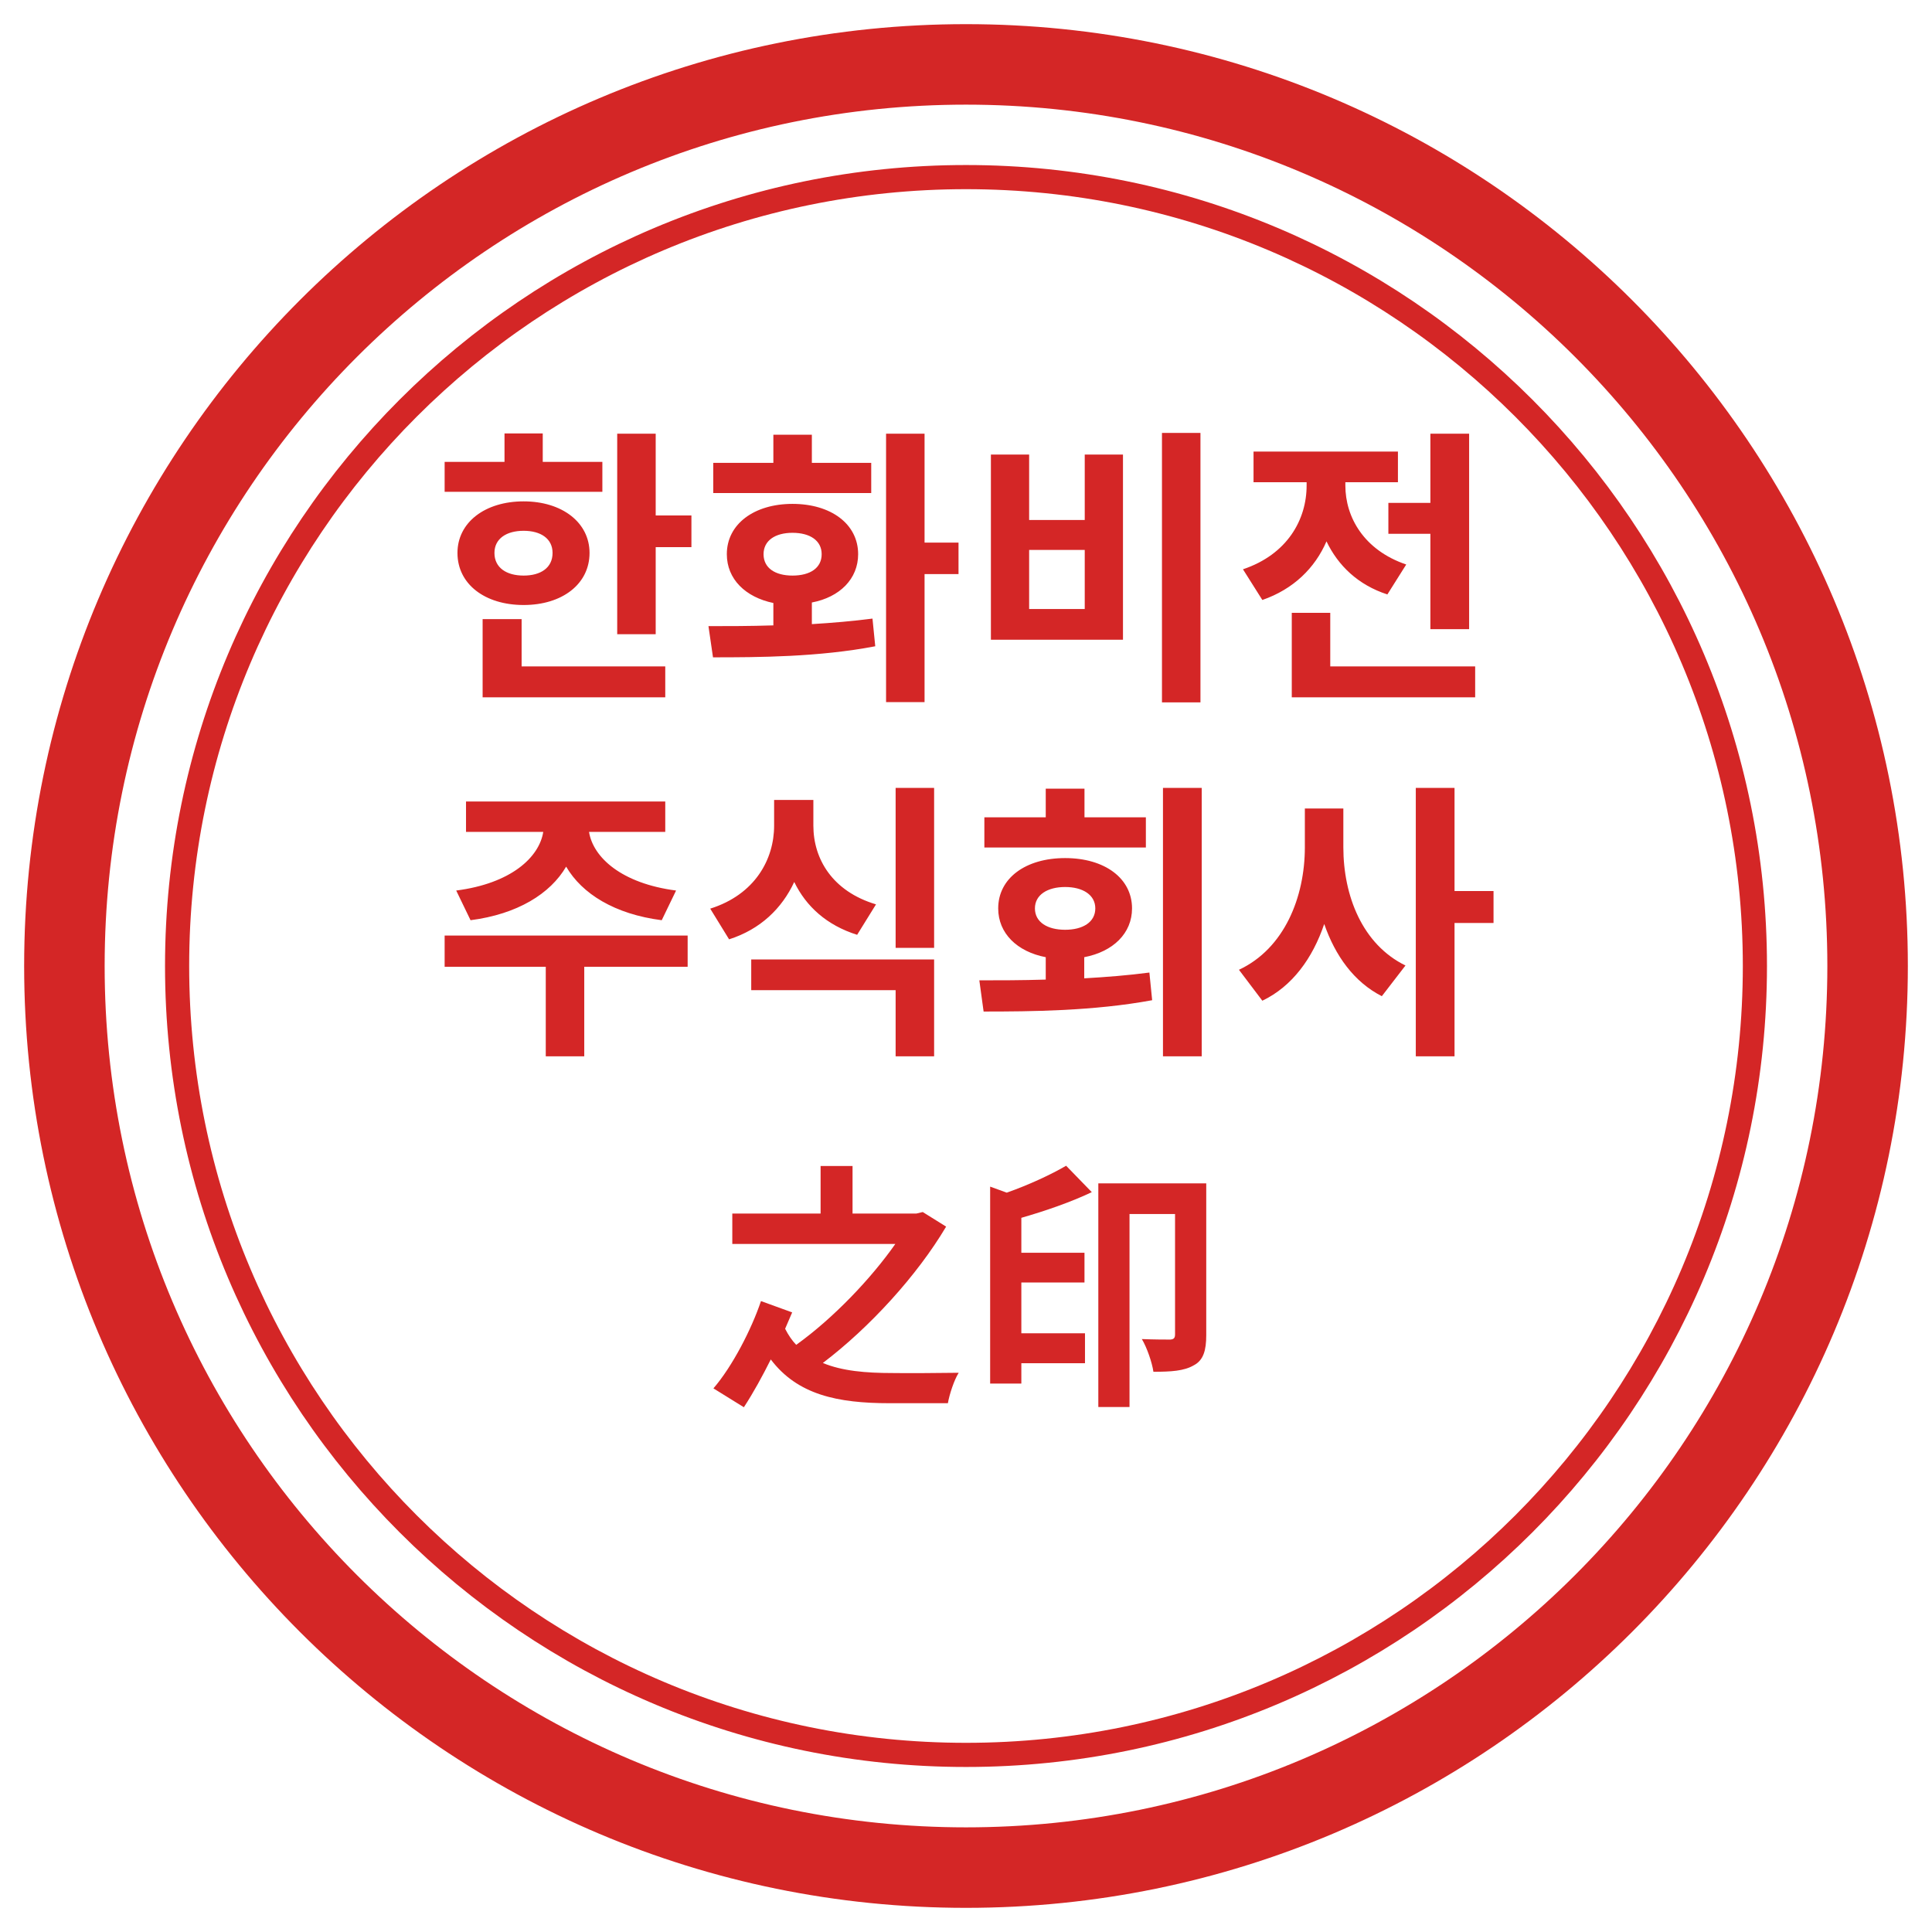
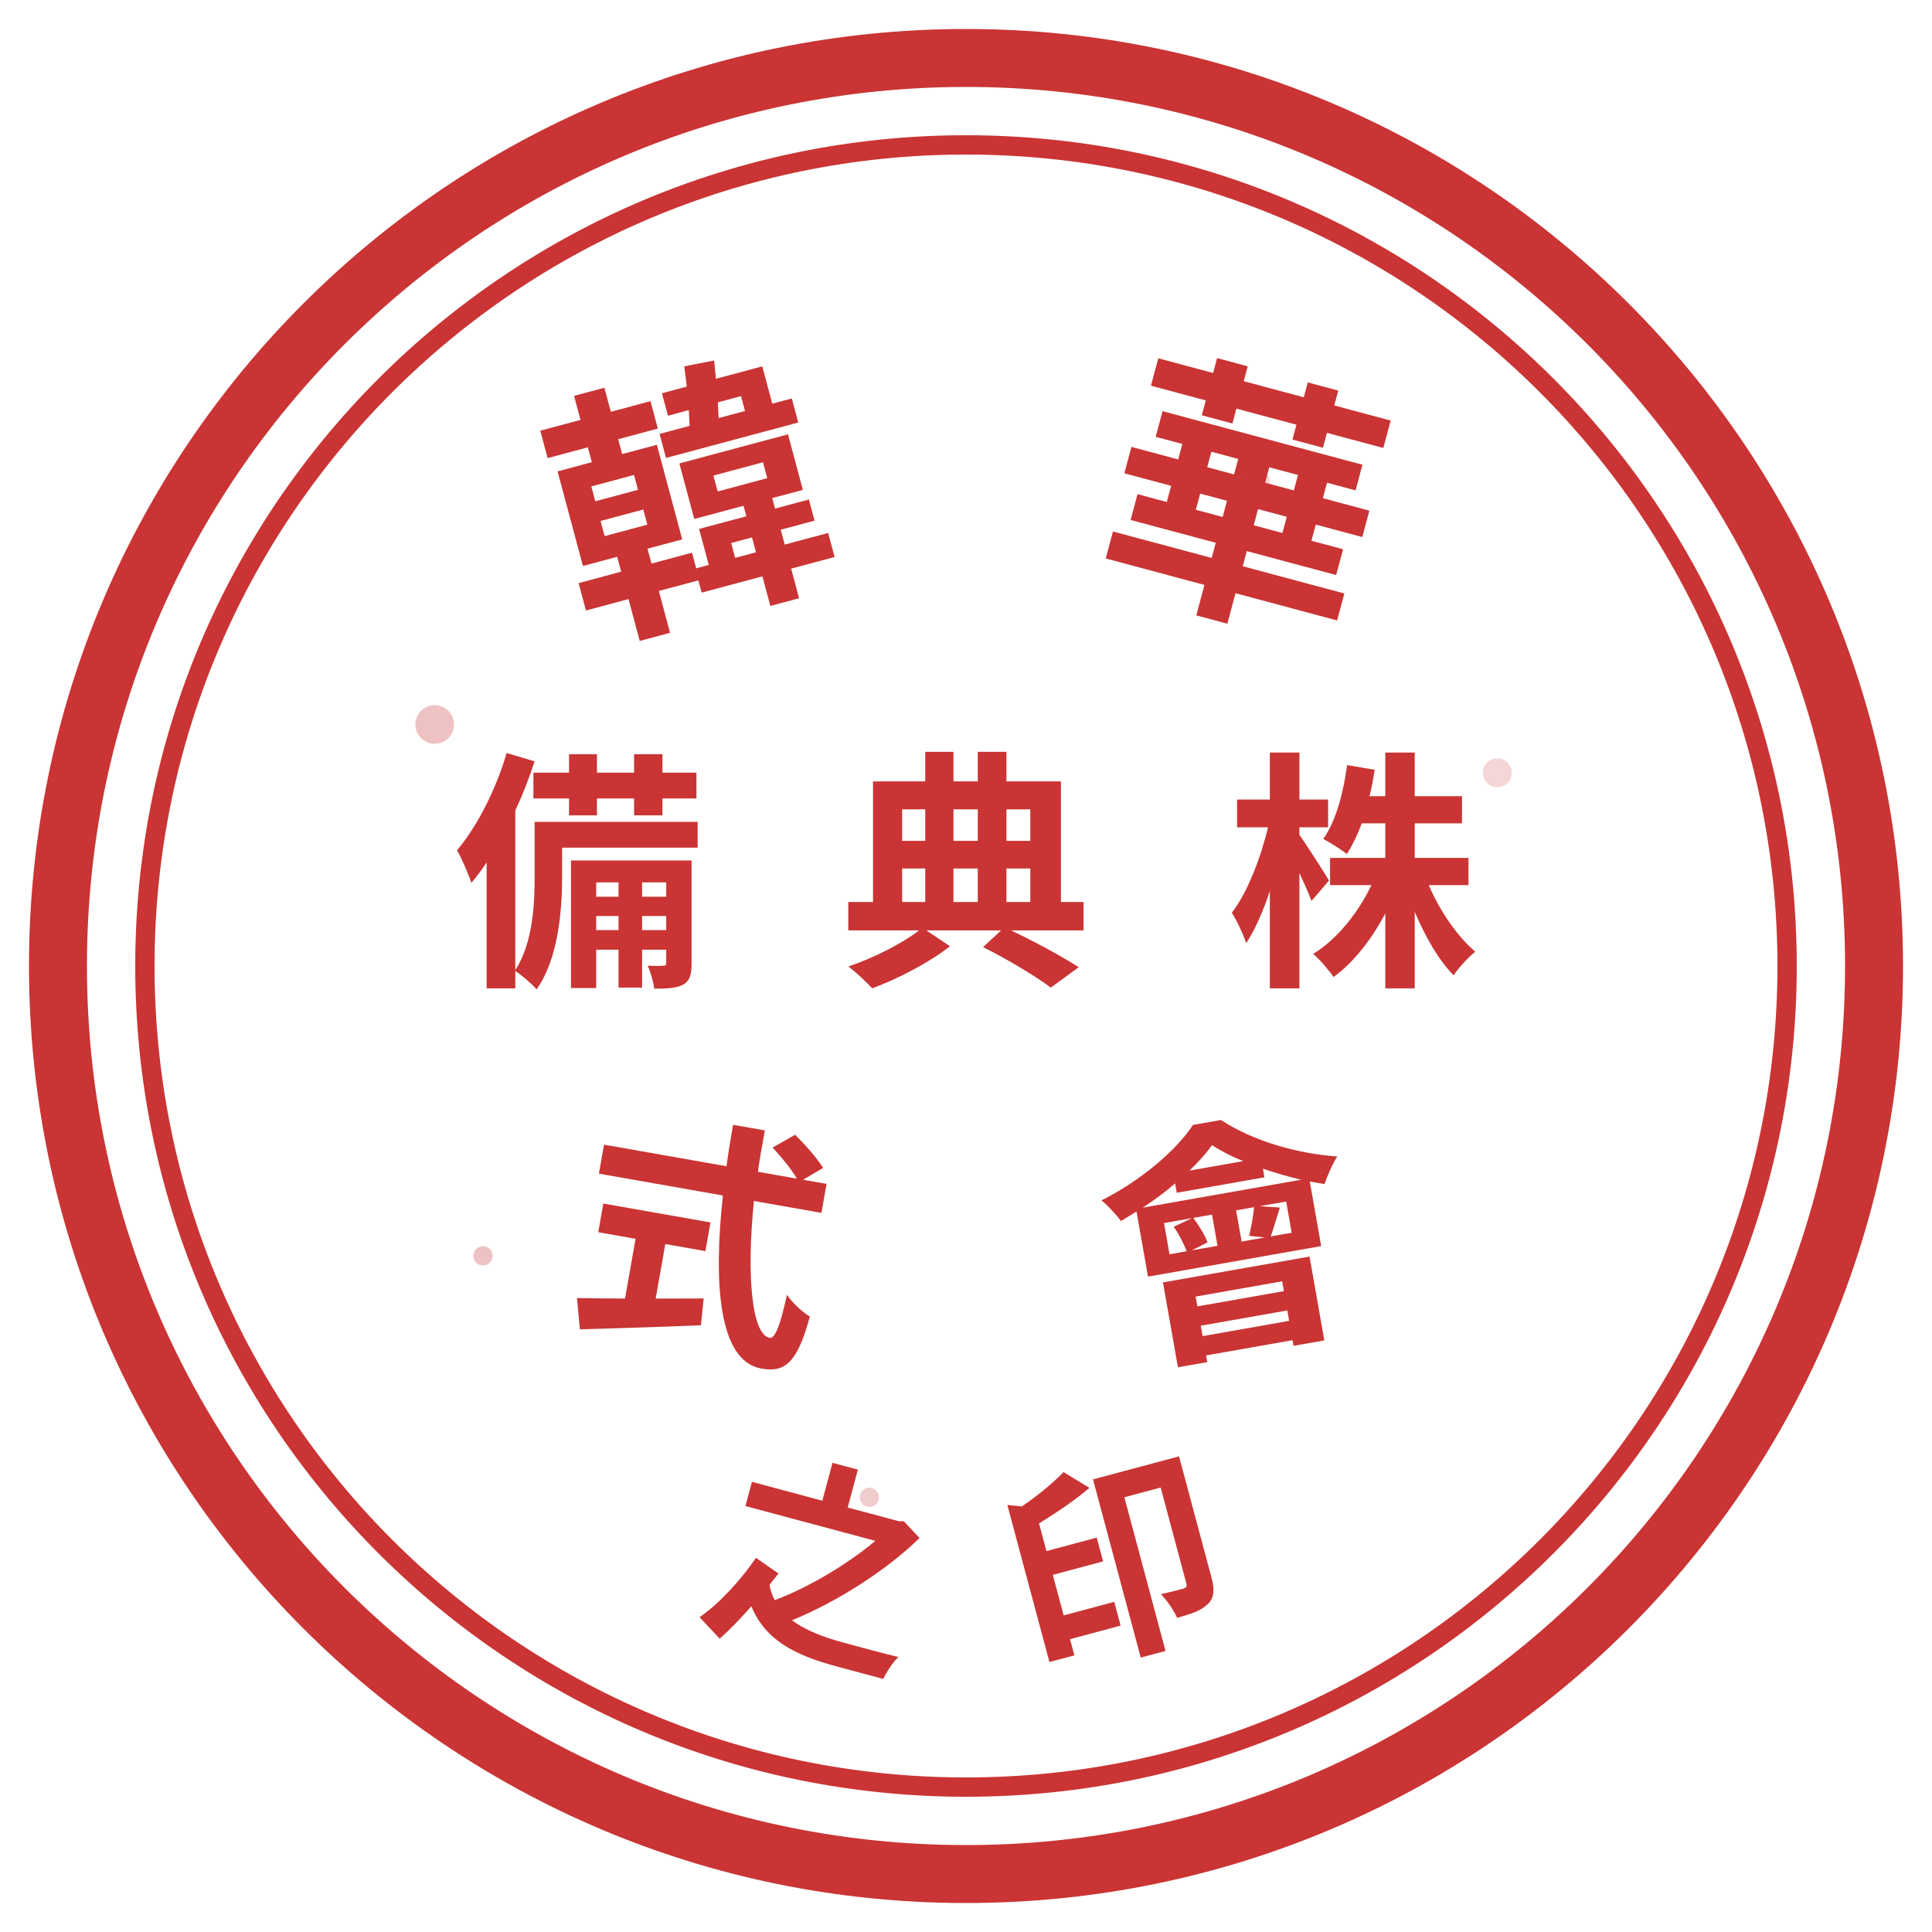
- <svg xmlns="http://www.w3.org/2000/svg" viewBox="0 0 120 120" width="120" height="120">
-   <g opacity="0.85">
-     <circle cx="60" cy="60" r="56" fill="none" stroke="#CC0000" stroke-width="5" />
-     <circle cx="60" cy="60" r="49" fill="none" stroke="#CC0000" stroke-width="1.5" />
-     <text x="60" y="42" text-anchor="middle" font-family="'돋움', serif" font-size="18" font-weight="bold" fill="#CC0000">한화비전</text>
-     <text x="60" y="64" text-anchor="middle" font-family="'돋움', serif" font-size="18" font-weight="bold" fill="#CC0000">주식회사</text>
-     <text x="60" y="86" text-anchor="middle" font-family="'돋움', serif" font-size="16" font-weight="bold" fill="#CC0000">之印</text>
+ <svg xmlns="http://www.w3.org/2000/svg" viewBox="0 0 200 200" width="200" height="200">
+   <g opacity="0.9">
+     <circle cx="100" cy="100" r="94" fill="none" stroke="#C41E1E" stroke-width="6" />
+     <circle cx="100" cy="100" r="85" fill="none" stroke="#C41E1E" stroke-width="2" />
+     <text x="72" y="62" text-anchor="middle" font-family="'SimSun', '宋体', serif" font-size="28" font-weight="bold" fill="#C41E1E" transform="rotate(-15, 72, 55)">韓</text>
+     <text x="128" y="62" text-anchor="middle" font-family="'SimSun', '宋体', serif" font-size="28" font-weight="bold" fill="#C41E1E" transform="rotate(15, 128, 55)">華</text>
+     <text x="60" y="100" text-anchor="middle" font-family="'SimSun', '宋体', serif" font-size="26" font-weight="bold" fill="#C41E1E">備</text>
+     <text x="100" y="100" text-anchor="middle" font-family="'SimSun', '宋体', serif" font-size="26" font-weight="bold" fill="#C41E1E">典</text>
+     <text x="140" y="100" text-anchor="middle" font-family="'SimSun', '宋体', serif" font-size="26" font-weight="bold" fill="#C41E1E">株</text>
+     <text x="72" y="138" text-anchor="middle" font-family="'SimSun', '宋体', serif" font-size="26" font-weight="bold" fill="#C41E1E" transform="rotate(10, 72, 132)">式</text>
+     <text x="128" y="138" text-anchor="middle" font-family="'SimSun', '宋体', serif" font-size="26" font-weight="bold" fill="#C41E1E" transform="rotate(-10, 128, 132)">會</text>
+     <text x="84" y="170" text-anchor="middle" font-family="'SimSun', '宋体', serif" font-size="22" font-weight="bold" fill="#C41E1E" transform="rotate(15, 84, 165)">之</text>
+     <text x="116" y="170" text-anchor="middle" font-family="'SimSun', '宋体', serif" font-size="22" font-weight="bold" fill="#C41E1E" transform="rotate(-15, 116, 165)">印</text>
+     <circle cx="45" cy="75" r="2" fill="#C41E1E" opacity="0.3" />
+     <circle cx="155" cy="80" r="1.5" fill="#C41E1E" opacity="0.2" />
+     <circle cx="90" cy="155" r="1" fill="#C41E1E" opacity="0.25" />
+     <circle cx="130" cy="50" r="1.5" fill="#C41E1E" opacity="0.2" />
+     <circle cx="50" cy="130" r="1" fill="#C41E1E" opacity="0.3" />
  </g>
</svg>
